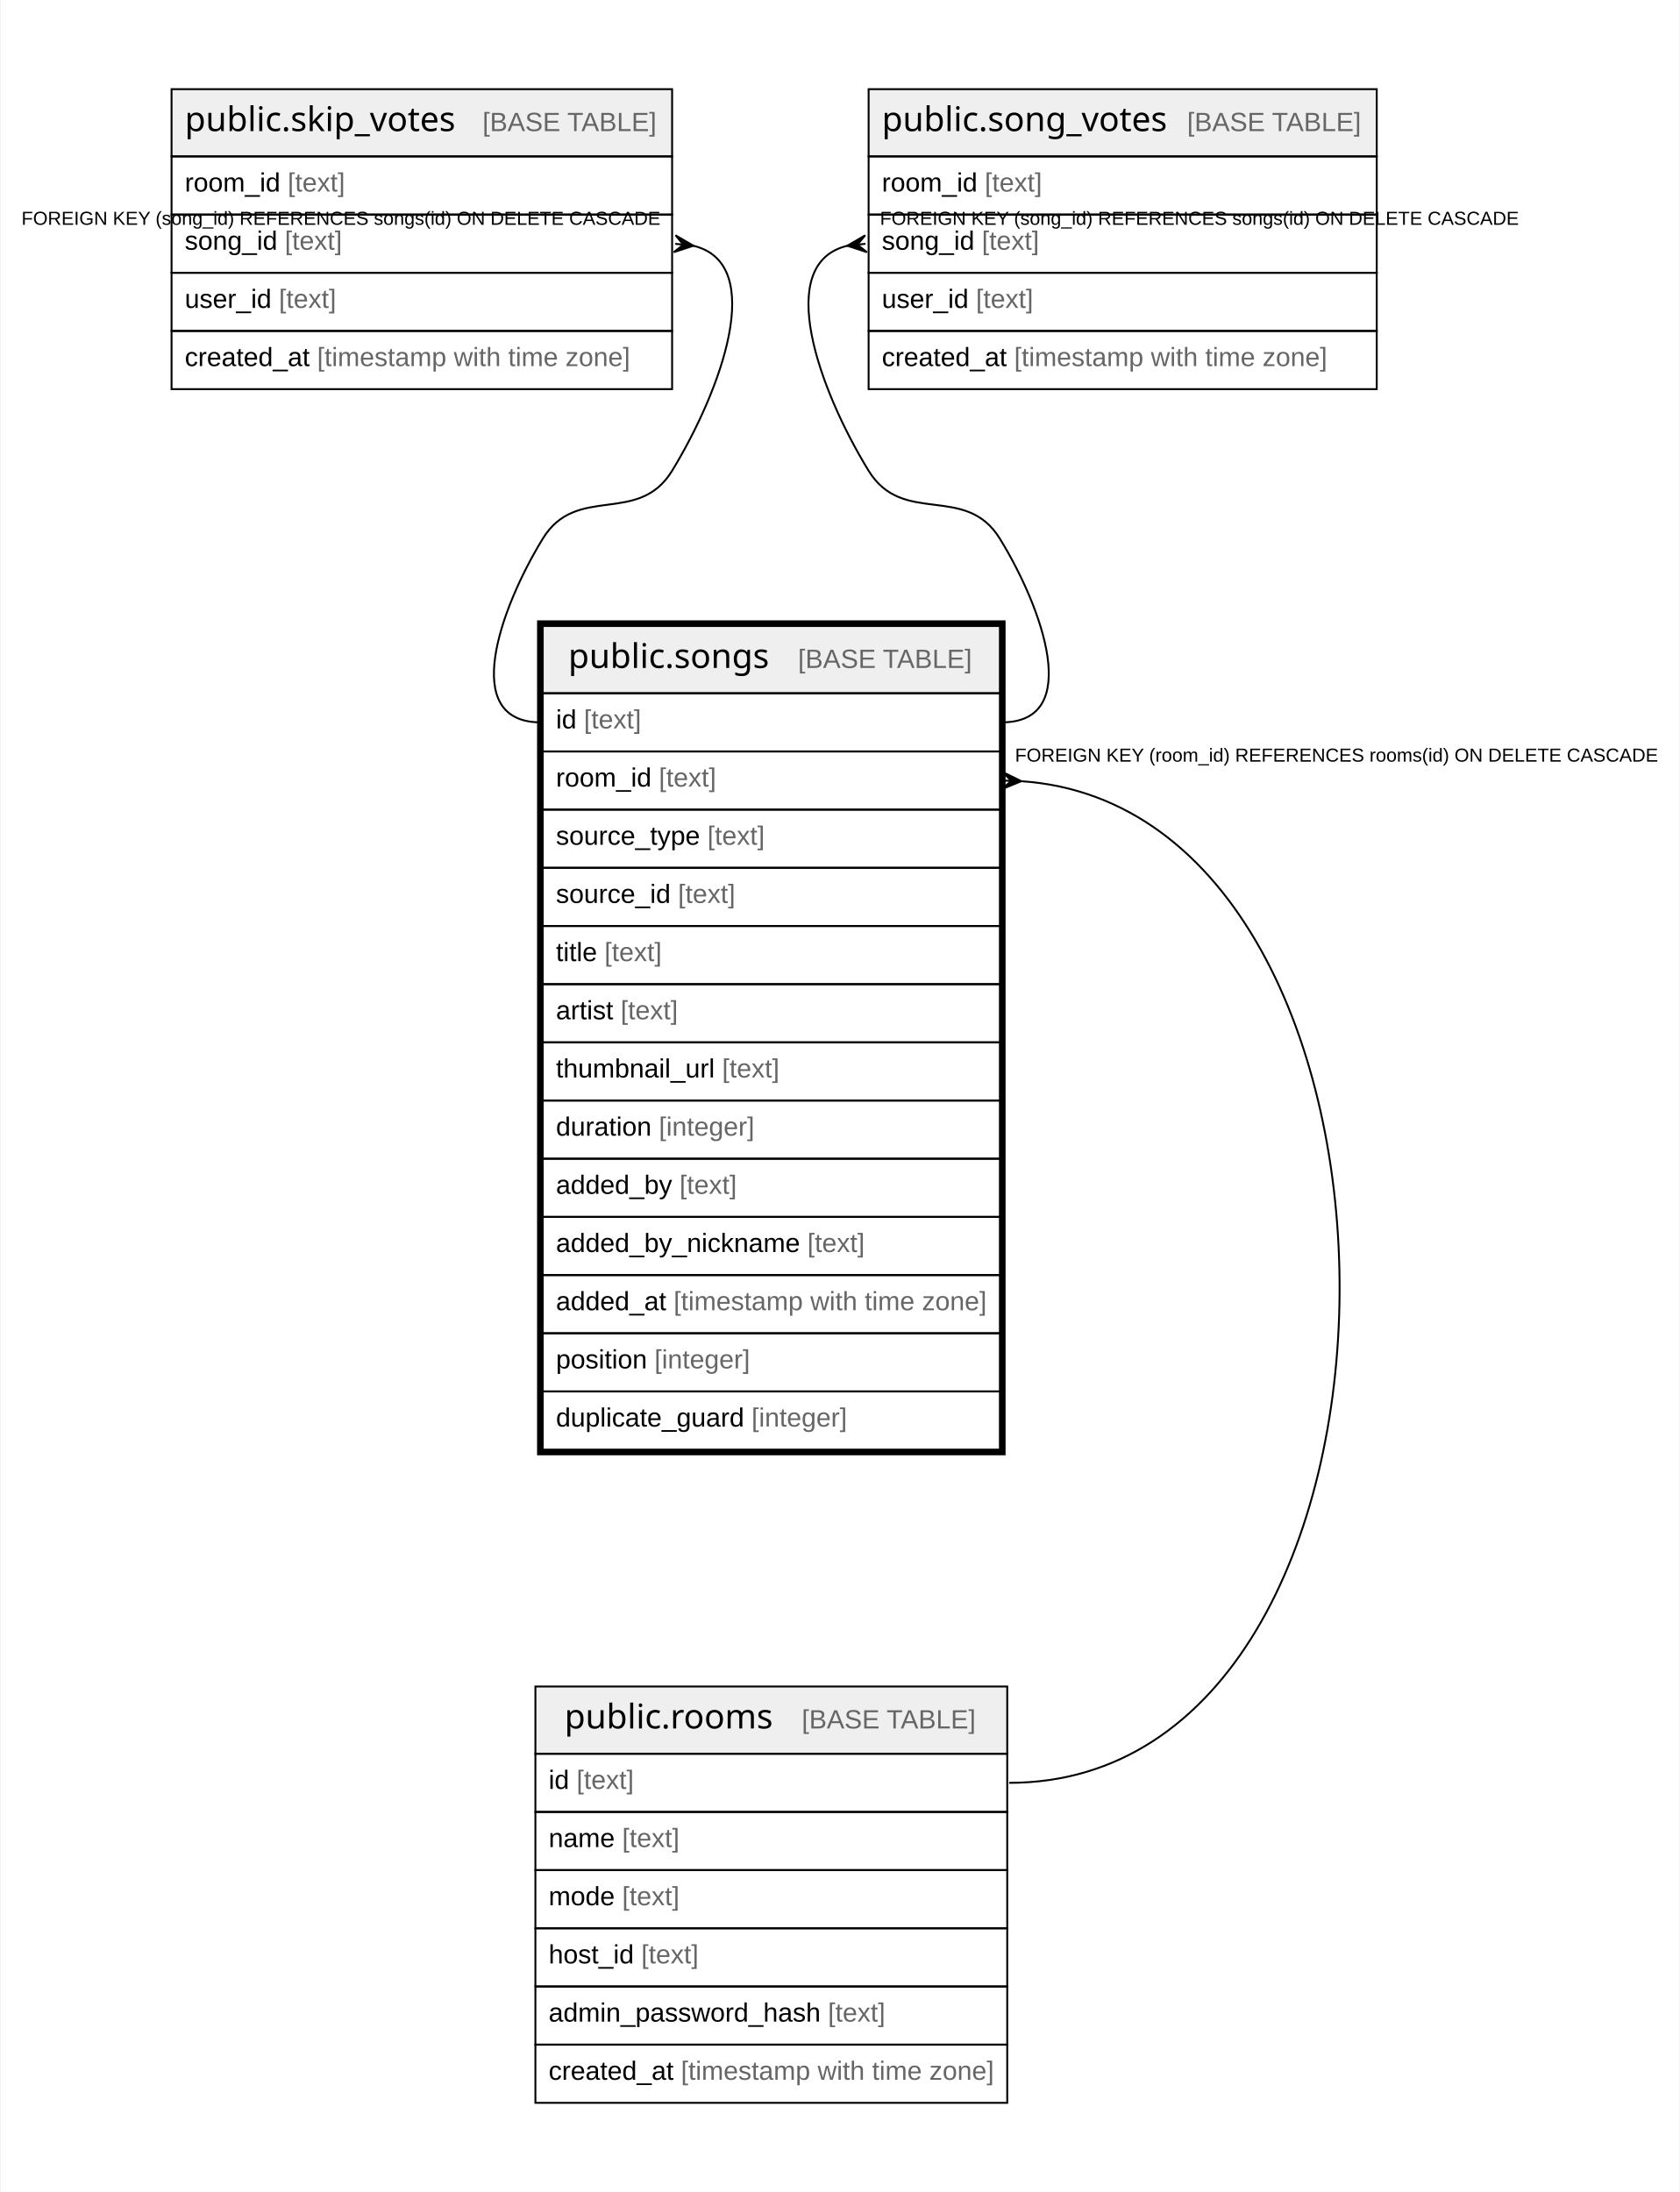
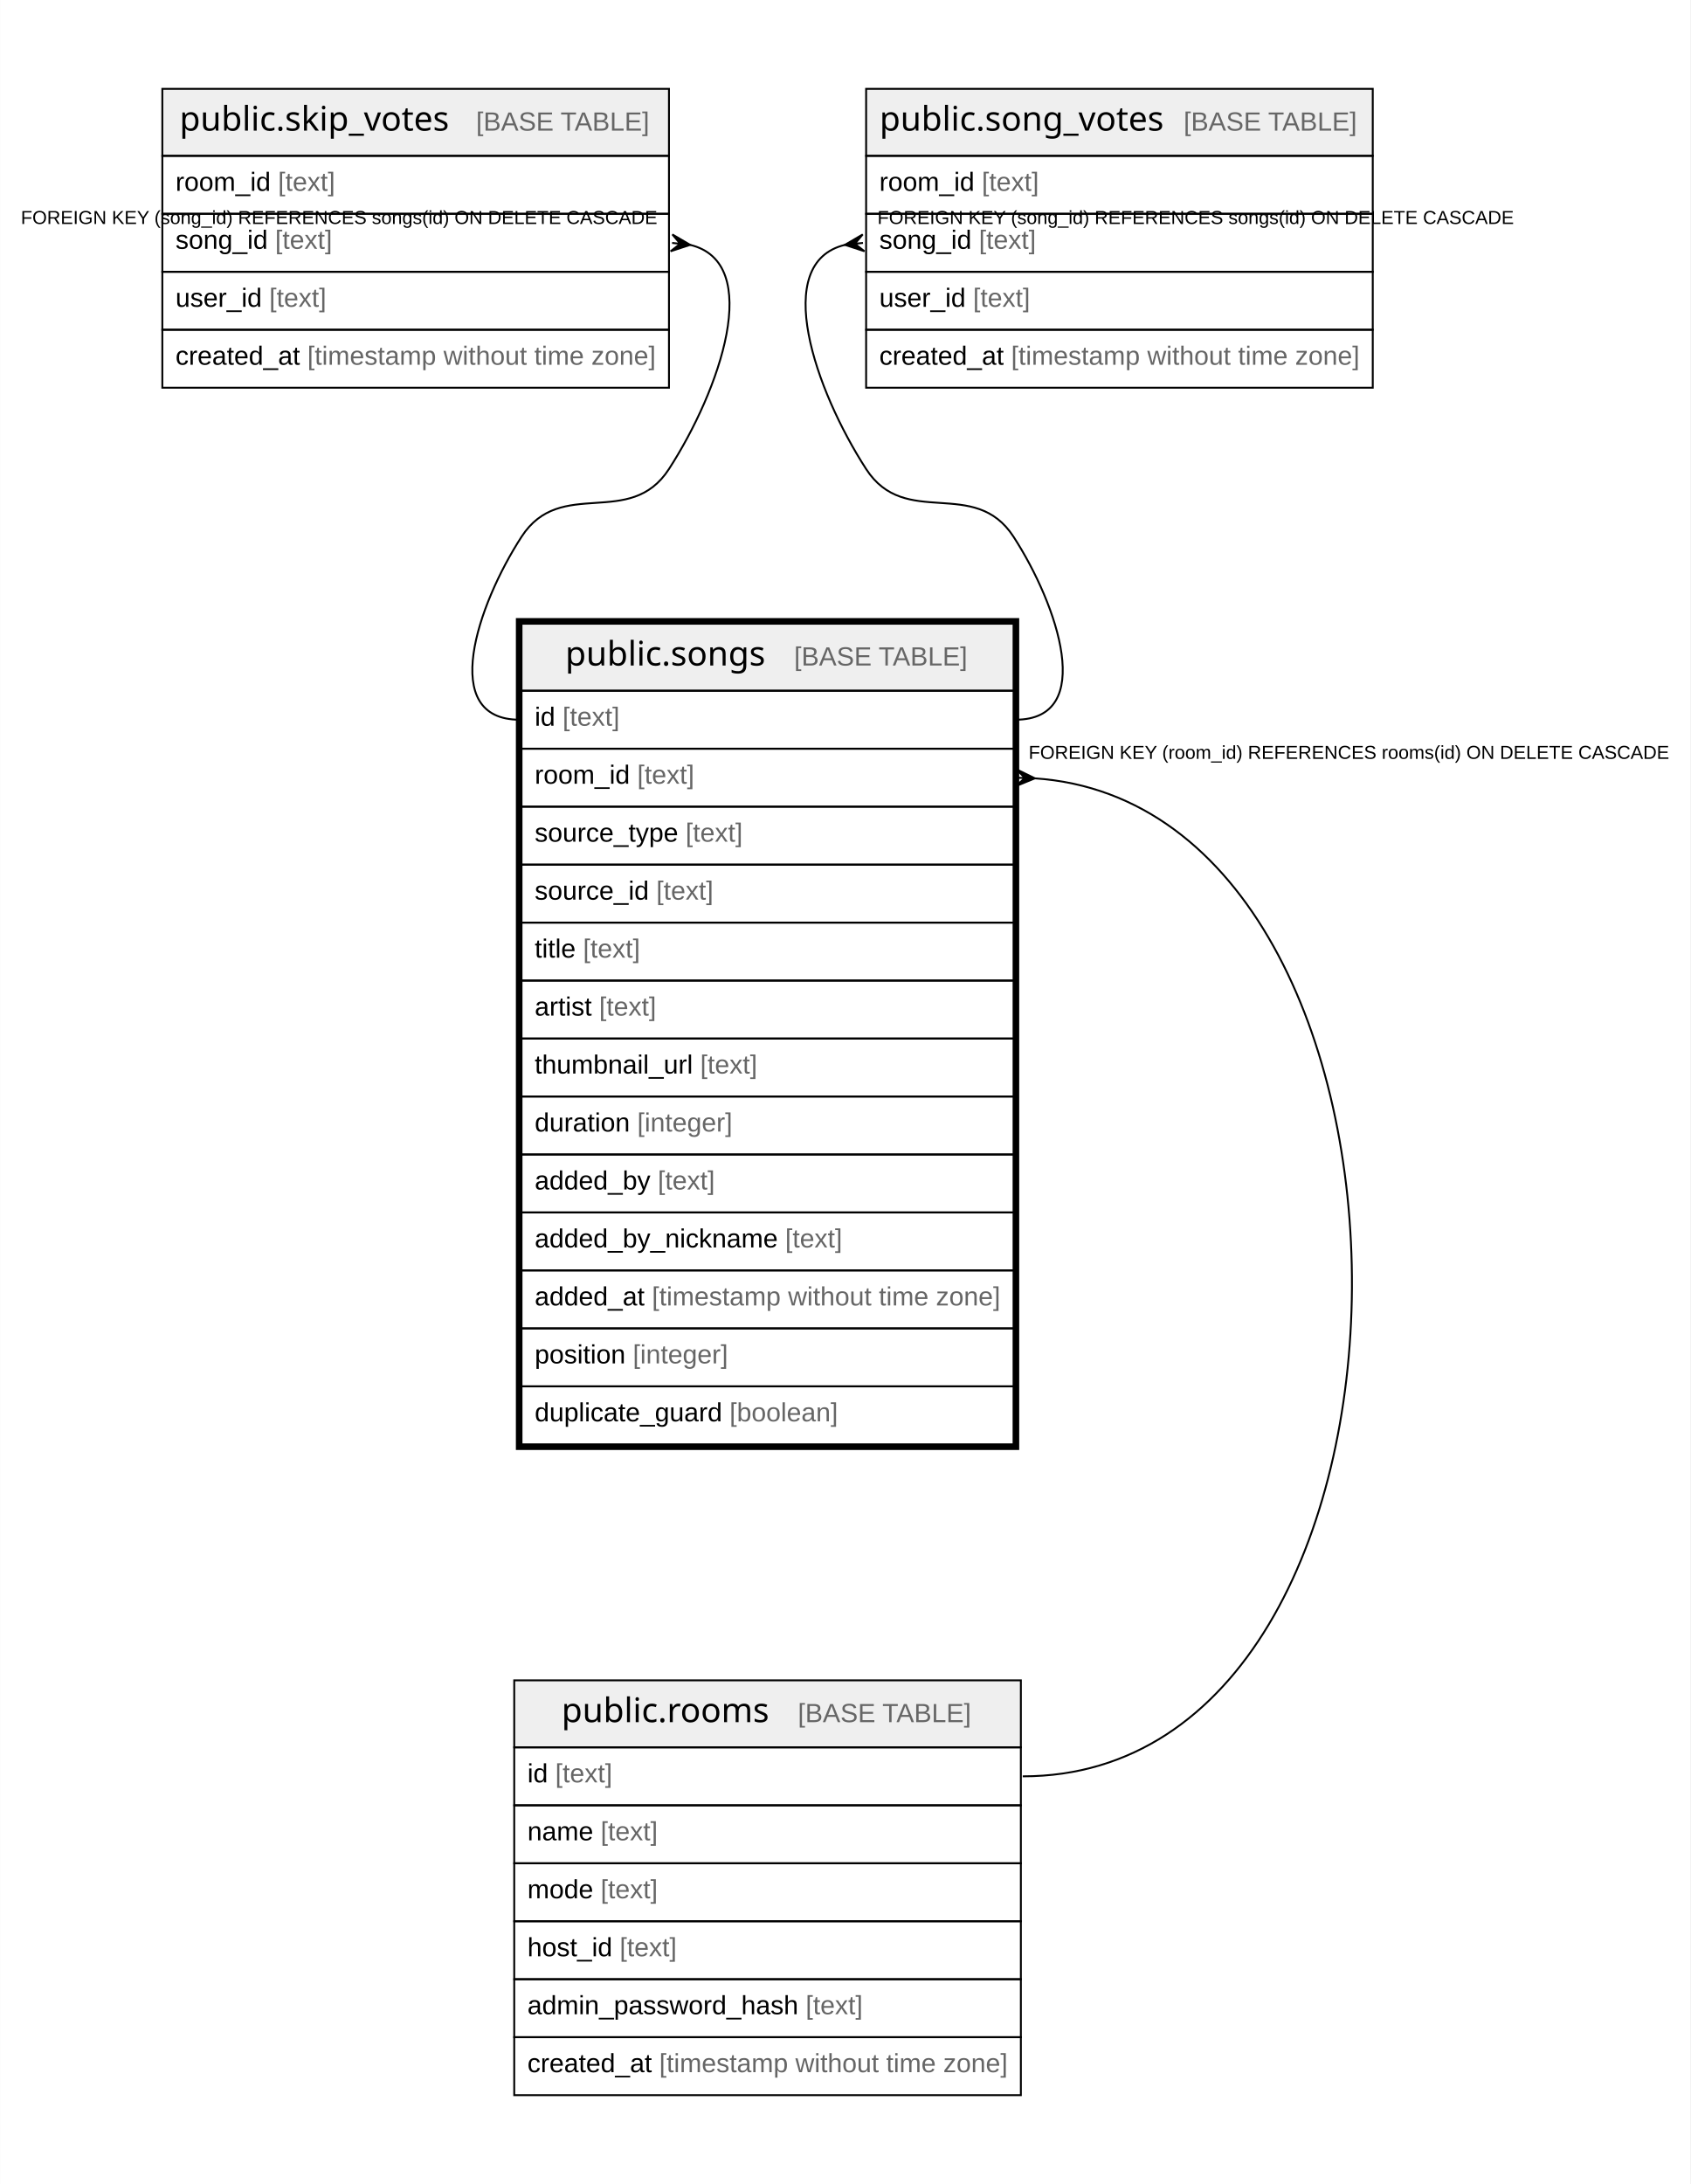
- <svg xmlns="http://www.w3.org/2000/svg" width="889pt" height="1160pt" viewBox="0.00 0.00 888.56 1160.40">
+ <svg xmlns="http://www.w3.org/2000/svg" width="898pt" height="1160pt" viewBox="0.00 0.00 898.16 1160.40">
  <g id="graph0" class="graph" transform="scale(1 1) rotate(0) translate(4 1156.4)">
-     <polygon fill="white" stroke="none" points="-4,4 -4,-1156.4 884.56,-1156.4 884.56,4 -4,4" />
+     <polygon fill="white" stroke="none" points="-4,4 -4,-1156.4 894.16,-1156.4 894.16,4 -4,4" />
    <g id="node1" class="node">
-       <polygon fill="#efefef" stroke="none" points="282.93,-789.4 282.93,-825 524.94,-825 524.94,-789.4 282.93,-789.4" />
-       <polygon fill="none" stroke="black" points="282.93,-789.4 282.93,-825 524.94,-825 524.94,-789.4 282.93,-789.4" />
-       <text text-anchor="start" x="296.44" y="-802.8" font-family="Arial Bold" font-size="18.00">public.songs</text>
-       <text text-anchor="start" x="386.94" y="-802.8" font-family="Arial" font-size="14.00">    </text>
-       <text text-anchor="start" x="418.06" y="-802.8" font-family="Arial" font-size="14.00" fill="#666666">[BASE TABLE]</text>
-       <polygon fill="none" stroke="black" points="282.93,-758.6 282.93,-789.4 524.94,-789.4 524.94,-758.6 282.93,-758.6" />
-       <text text-anchor="start" x="289.93" y="-770.8" font-family="Arial" font-size="14.00">id </text>
-       <text text-anchor="start" x="304.72" y="-770.8" font-family="Arial" font-size="14.00" fill="#666666">[text]</text>
-       <polygon fill="none" stroke="black" points="282.93,-727.8 282.93,-758.6 524.94,-758.6 524.94,-727.8 282.93,-727.8" />
-       <text text-anchor="start" x="289.93" y="-740" font-family="Arial" font-size="14.00">room_id </text>
-       <text text-anchor="start" x="344.4" y="-740" font-family="Arial" font-size="14.00" fill="#666666">[text]</text>
-       <polygon fill="none" stroke="black" points="282.93,-697 282.93,-727.8 524.94,-727.8 524.94,-697 282.93,-697" />
-       <text text-anchor="start" x="289.93" y="-709.2" font-family="Arial" font-size="14.00">source_type </text>
-       <text text-anchor="start" x="370.09" y="-709.2" font-family="Arial" font-size="14.00" fill="#666666">[text]</text>
-       <polygon fill="none" stroke="black" points="282.93,-666.2 282.93,-697 524.94,-697 524.94,-666.2 282.93,-666.2" />
-       <text text-anchor="start" x="289.93" y="-678.4" font-family="Arial" font-size="14.00">source_id </text>
-       <text text-anchor="start" x="354.52" y="-678.4" font-family="Arial" font-size="14.00" fill="#666666">[text]</text>
-       <polygon fill="none" stroke="black" points="282.93,-635.4 282.93,-666.2 524.94,-666.2 524.94,-635.4 282.93,-635.4" />
-       <text text-anchor="start" x="289.93" y="-647.6" font-family="Arial" font-size="14.00">title </text>
-       <text text-anchor="start" x="315.6" y="-647.6" font-family="Arial" font-size="14.00" fill="#666666">[text]</text>
-       <polygon fill="none" stroke="black" points="282.93,-604.6 282.93,-635.4 524.94,-635.4 524.94,-604.6 282.93,-604.6" />
-       <text text-anchor="start" x="289.93" y="-616.8" font-family="Arial" font-size="14.00">artist </text>
-       <text text-anchor="start" x="324.16" y="-616.8" font-family="Arial" font-size="14.00" fill="#666666">[text]</text>
-       <polygon fill="none" stroke="black" points="282.93,-573.8 282.93,-604.6 524.94,-604.6 524.94,-573.8 282.93,-573.8" />
-       <text text-anchor="start" x="289.93" y="-586" font-family="Arial" font-size="14.00">thumbnail_url </text>
-       <text text-anchor="start" x="377.87" y="-586" font-family="Arial" font-size="14.00" fill="#666666">[text]</text>
-       <polygon fill="none" stroke="black" points="282.93,-543 282.93,-573.8 524.94,-573.8 524.94,-543 282.93,-543" />
-       <text text-anchor="start" x="289.93" y="-555.2" font-family="Arial" font-size="14.00">duration </text>
-       <text text-anchor="start" x="344.41" y="-555.2" font-family="Arial" font-size="14.00" fill="#666666">[integer]</text>
-       <polygon fill="none" stroke="black" points="282.93,-512.2 282.93,-543 524.94,-543 524.94,-512.2 282.93,-512.2" />
-       <text text-anchor="start" x="289.93" y="-524.4" font-family="Arial" font-size="14.00">added_by </text>
-       <text text-anchor="start" x="355.32" y="-524.4" font-family="Arial" font-size="14.00" fill="#666666">[text]</text>
-       <polygon fill="none" stroke="black" points="282.93,-481.4 282.93,-512.2 524.94,-512.2 524.94,-481.4 282.93,-481.4" />
-       <text text-anchor="start" x="289.93" y="-493.6" font-family="Arial" font-size="14.00">added_by_nickname </text>
-       <text text-anchor="start" x="423.02" y="-493.6" font-family="Arial" font-size="14.00" fill="#666666">[text]</text>
-       <polygon fill="none" stroke="black" points="282.93,-450.6 282.93,-481.4 524.94,-481.4 524.94,-450.6 282.93,-450.6" />
-       <text text-anchor="start" x="289.93" y="-462.8" font-family="Arial" font-size="14.00">added_at </text>
-       <text text-anchor="start" x="352.21" y="-462.8" font-family="Arial" font-size="14.00" fill="#666666">[timestamp with time zone]</text>
-       <polygon fill="none" stroke="black" points="282.93,-419.8 282.93,-450.6 524.94,-450.6 524.94,-419.8 282.93,-419.8" />
-       <text text-anchor="start" x="289.93" y="-432" font-family="Arial" font-size="14.00">position </text>
-       <text text-anchor="start" x="342.07" y="-432" font-family="Arial" font-size="14.00" fill="#666666">[integer]</text>
-       <polygon fill="none" stroke="black" points="282.93,-389 282.93,-419.8 524.94,-419.8 524.94,-389 282.93,-389" />
-       <text text-anchor="start" x="289.93" y="-401.2" font-family="Arial" font-size="14.00">duplicate_guard </text>
-       <text text-anchor="start" x="393.45" y="-401.2" font-family="Arial" font-size="14.00" fill="#666666">[integer]</text>
-       <polygon fill="none" stroke="black" stroke-width="3" points="281.43,-387.5 281.43,-826.5 526.44,-826.5 526.44,-387.5 281.43,-387.5" />
+       <polygon fill="#efefef" stroke="none" points="273.07,-789.4 273.07,-825 534.54,-825 534.54,-789.4 273.07,-789.4" />
+       <polygon fill="none" stroke="black" points="273.07,-789.4 273.07,-825 534.54,-825 534.54,-789.4 273.07,-789.4" />
+       <text text-anchor="start" x="296.31" y="-802.8" font-family="Arial Bold" font-size="18.00">public.songs</text>
+       <text text-anchor="start" x="386.81" y="-802.8" font-family="Arial" font-size="14.00">    </text>
+       <text text-anchor="start" x="417.93" y="-802.8" font-family="Arial" font-size="14.00" fill="#666666">[BASE TABLE]</text>
+       <polygon fill="none" stroke="black" points="273.07,-758.6 273.07,-789.4 534.54,-789.4 534.54,-758.6 273.07,-758.6" />
+       <text text-anchor="start" x="280.07" y="-770.8" font-family="Arial" font-size="14.00">id </text>
+       <text text-anchor="start" x="294.86" y="-770.8" font-family="Arial" font-size="14.00" fill="#666666">[text]</text>
+       <polygon fill="none" stroke="black" points="273.07,-727.8 273.07,-758.6 534.54,-758.6 534.54,-727.8 273.07,-727.8" />
+       <text text-anchor="start" x="280.07" y="-740" font-family="Arial" font-size="14.00">room_id </text>
+       <text text-anchor="start" x="334.54" y="-740" font-family="Arial" font-size="14.00" fill="#666666">[text]</text>
+       <polygon fill="none" stroke="black" points="273.07,-697 273.07,-727.8 534.54,-727.8 534.54,-697 273.07,-697" />
+       <text text-anchor="start" x="280.07" y="-709.2" font-family="Arial" font-size="14.00">source_type </text>
+       <text text-anchor="start" x="360.23" y="-709.2" font-family="Arial" font-size="14.00" fill="#666666">[text]</text>
+       <polygon fill="none" stroke="black" points="273.07,-666.2 273.07,-697 534.54,-697 534.54,-666.2 273.07,-666.2" />
+       <text text-anchor="start" x="280.07" y="-678.4" font-family="Arial" font-size="14.00">source_id </text>
+       <text text-anchor="start" x="344.67" y="-678.4" font-family="Arial" font-size="14.00" fill="#666666">[text]</text>
+       <polygon fill="none" stroke="black" points="273.07,-635.4 273.07,-666.2 534.54,-666.2 534.54,-635.4 273.07,-635.4" />
+       <text text-anchor="start" x="280.07" y="-647.6" font-family="Arial" font-size="14.00">title </text>
+       <text text-anchor="start" x="305.75" y="-647.6" font-family="Arial" font-size="14.00" fill="#666666">[text]</text>
+       <polygon fill="none" stroke="black" points="273.07,-604.6 273.07,-635.4 534.54,-635.4 534.54,-604.6 273.07,-604.6" />
+       <text text-anchor="start" x="280.07" y="-616.8" font-family="Arial" font-size="14.00">artist </text>
+       <text text-anchor="start" x="314.3" y="-616.8" font-family="Arial" font-size="14.00" fill="#666666">[text]</text>
+       <polygon fill="none" stroke="black" points="273.07,-573.8 273.07,-604.6 534.54,-604.6 534.54,-573.8 273.07,-573.8" />
+       <text text-anchor="start" x="280.07" y="-586" font-family="Arial" font-size="14.00">thumbnail_url </text>
+       <text text-anchor="start" x="368.01" y="-586" font-family="Arial" font-size="14.00" fill="#666666">[text]</text>
+       <polygon fill="none" stroke="black" points="273.07,-543 273.07,-573.8 534.54,-573.8 534.54,-543 273.07,-543" />
+       <text text-anchor="start" x="280.07" y="-555.2" font-family="Arial" font-size="14.00">duration </text>
+       <text text-anchor="start" x="334.55" y="-555.2" font-family="Arial" font-size="14.00" fill="#666666">[integer]</text>
+       <polygon fill="none" stroke="black" points="273.07,-512.2 273.07,-543 534.54,-543 534.54,-512.2 273.07,-512.2" />
+       <text text-anchor="start" x="280.07" y="-524.4" font-family="Arial" font-size="14.00">added_by </text>
+       <text text-anchor="start" x="345.46" y="-524.4" font-family="Arial" font-size="14.00" fill="#666666">[text]</text>
+       <polygon fill="none" stroke="black" points="273.07,-481.4 273.07,-512.2 534.54,-512.2 534.54,-481.4 273.07,-481.4" />
+       <text text-anchor="start" x="280.07" y="-493.6" font-family="Arial" font-size="14.00">added_by_nickname </text>
+       <text text-anchor="start" x="413.17" y="-493.6" font-family="Arial" font-size="14.00" fill="#666666">[text]</text>
+       <polygon fill="none" stroke="black" points="273.07,-450.6 273.07,-481.4 534.54,-481.4 534.54,-450.6 273.07,-450.6" />
+       <text text-anchor="start" x="280.07" y="-462.8" font-family="Arial" font-size="14.00">added_at </text>
+       <text text-anchor="start" x="342.35" y="-462.8" font-family="Arial" font-size="14.00" fill="#666666">[timestamp without time zone]</text>
+       <polygon fill="none" stroke="black" points="273.07,-419.8 273.07,-450.6 534.54,-450.6 534.54,-419.8 273.07,-419.8" />
+       <text text-anchor="start" x="280.07" y="-432" font-family="Arial" font-size="14.00">position </text>
+       <text text-anchor="start" x="332.22" y="-432" font-family="Arial" font-size="14.00" fill="#666666">[integer]</text>
+       <polygon fill="none" stroke="black" points="273.07,-389 273.07,-419.8 534.54,-419.8 534.54,-389 273.07,-389" />
+       <text text-anchor="start" x="280.07" y="-401.2" font-family="Arial" font-size="14.00">duplicate_guard </text>
+       <text text-anchor="start" x="383.6" y="-401.2" font-family="Arial" font-size="14.00" fill="#666666">[boolean]</text>
+       <polygon fill="none" stroke="black" stroke-width="3" points="271.57,-387.5 271.57,-826.5 536.04,-826.5 536.04,-387.5 271.57,-387.5" />
    </g>
    <g id="node4" class="node">
-       <polygon fill="#efefef" stroke="none" points="279.05,-228 279.05,-263.6 528.82,-263.6 528.82,-228 279.05,-228" />
-       <polygon fill="none" stroke="black" points="279.05,-228 279.05,-263.6 528.82,-263.6 528.82,-228 279.05,-228" />
-       <text text-anchor="start" x="294.44" y="-241.4" font-family="Arial Bold" font-size="18.00">public.rooms</text>
-       <text text-anchor="start" x="388.93" y="-241.4" font-family="Arial" font-size="14.00">    </text>
-       <text text-anchor="start" x="420.05" y="-241.4" font-family="Arial" font-size="14.00" fill="#666666">[BASE TABLE]</text>
-       <polygon fill="none" stroke="black" points="279.05,-197.2 279.05,-228 528.82,-228 528.82,-197.2 279.05,-197.2" />
-       <text text-anchor="start" x="286.05" y="-209.4" font-family="Arial" font-size="14.00">id </text>
-       <text text-anchor="start" x="300.83" y="-209.4" font-family="Arial" font-size="14.00" fill="#666666">[text]</text>
-       <polygon fill="none" stroke="black" points="279.05,-166.4 279.05,-197.2 528.82,-197.2 528.82,-166.4 279.05,-166.4" />
-       <text text-anchor="start" x="286.05" y="-178.6" font-family="Arial" font-size="14.00">name </text>
-       <text text-anchor="start" x="324.96" y="-178.6" font-family="Arial" font-size="14.00" fill="#666666">[text]</text>
-       <polygon fill="none" stroke="black" points="279.05,-135.6 279.05,-166.4 528.82,-166.4 528.82,-135.6 279.05,-135.6" />
-       <text text-anchor="start" x="286.05" y="-147.8" font-family="Arial" font-size="14.00">mode </text>
-       <text text-anchor="start" x="324.96" y="-147.8" font-family="Arial" font-size="14.00" fill="#666666">[text]</text>
-       <polygon fill="none" stroke="black" points="279.05,-104.8 279.05,-135.6 528.82,-135.6 528.82,-104.8 279.05,-104.8" />
-       <text text-anchor="start" x="286.05" y="-117" font-family="Arial" font-size="14.00">host_id </text>
-       <text text-anchor="start" x="335.08" y="-117" font-family="Arial" font-size="14.00" fill="#666666">[text]</text>
-       <polygon fill="none" stroke="black" points="279.05,-74 279.05,-104.8 528.82,-104.8 528.82,-74 279.05,-74" />
-       <text text-anchor="start" x="286.05" y="-86.2" font-family="Arial" font-size="14.00">admin_password_hash </text>
-       <text text-anchor="start" x="433.91" y="-86.2" font-family="Arial" font-size="14.00" fill="#666666">[text]</text>
-       <polygon fill="none" stroke="black" points="279.05,-43.2 279.05,-74 528.82,-74 528.82,-43.2 279.05,-43.2" />
-       <text text-anchor="start" x="286.05" y="-55.4" font-family="Arial" font-size="14.00">created_at </text>
-       <text text-anchor="start" x="356.09" y="-55.4" font-family="Arial" font-size="14.00" fill="#666666">[timestamp with time zone]</text>
+       <polygon fill="#efefef" stroke="none" points="269.19,-228 269.19,-263.6 538.42,-263.6 538.42,-228 269.19,-228" />
+       <polygon fill="none" stroke="black" points="269.19,-228 269.19,-263.6 538.42,-263.6 538.42,-228 269.19,-228" />
+       <text text-anchor="start" x="294.32" y="-241.4" font-family="Arial Bold" font-size="18.00">public.rooms</text>
+       <text text-anchor="start" x="388.81" y="-241.4" font-family="Arial" font-size="14.00">    </text>
+       <text text-anchor="start" x="419.92" y="-241.4" font-family="Arial" font-size="14.00" fill="#666666">[BASE TABLE]</text>
+       <polygon fill="none" stroke="black" points="269.19,-197.2 269.19,-228 538.42,-228 538.42,-197.2 269.19,-197.2" />
+       <text text-anchor="start" x="276.19" y="-209.4" font-family="Arial" font-size="14.00">id </text>
+       <text text-anchor="start" x="290.98" y="-209.4" font-family="Arial" font-size="14.00" fill="#666666">[text]</text>
+       <polygon fill="none" stroke="black" points="269.19,-166.4 269.19,-197.2 538.42,-197.2 538.42,-166.4 269.19,-166.4" />
+       <text text-anchor="start" x="276.19" y="-178.6" font-family="Arial" font-size="14.00">name </text>
+       <text text-anchor="start" x="315.1" y="-178.6" font-family="Arial" font-size="14.00" fill="#666666">[text]</text>
+       <polygon fill="none" stroke="black" points="269.19,-135.6 269.19,-166.4 538.42,-166.4 538.42,-135.6 269.19,-135.6" />
+       <text text-anchor="start" x="276.19" y="-147.8" font-family="Arial" font-size="14.00">mode </text>
+       <text text-anchor="start" x="315.1" y="-147.8" font-family="Arial" font-size="14.00" fill="#666666">[text]</text>
+       <polygon fill="none" stroke="black" points="269.19,-104.8 269.19,-135.6 538.42,-135.6 538.42,-104.8 269.19,-104.8" />
+       <text text-anchor="start" x="276.19" y="-117" font-family="Arial" font-size="14.00">host_id </text>
+       <text text-anchor="start" x="325.22" y="-117" font-family="Arial" font-size="14.00" fill="#666666">[text]</text>
+       <polygon fill="none" stroke="black" points="269.19,-74 269.19,-104.8 538.42,-104.8 538.42,-74 269.19,-74" />
+       <text text-anchor="start" x="276.19" y="-86.2" font-family="Arial" font-size="14.00">admin_password_hash </text>
+       <text text-anchor="start" x="424.06" y="-86.2" font-family="Arial" font-size="14.00" fill="#666666">[text]</text>
+       <polygon fill="none" stroke="black" points="269.19,-43.2 269.19,-74 538.42,-74 538.42,-43.2 269.19,-43.2" />
+       <text text-anchor="start" x="276.19" y="-55.4" font-family="Arial" font-size="14.00">created_at </text>
+       <text text-anchor="start" x="346.24" y="-55.4" font-family="Arial" font-size="14.00" fill="#666666">[timestamp without time zone]</text>
    </g>
    <g id="edge3" class="edge">
-       <path fill="none" stroke="black" d="M536.15,-742.86C761.83,-727.77 762.19,-212.6 529.82,-212.6" />
-       <polygon fill="black" stroke="black" points="536.26,-742.86 526.12,-738.69 530.93,-743.03 526.6,-743.18 526.6,-743.18 526.6,-743.18 530.93,-743.03 526.42,-747.69 536.26,-742.86" />
-       <text text-anchor="start" x="532.94" y="-753.2" font-family="Arial" font-size="10.00">FOREIGN KEY (room_id) REFERENCES rooms(id) ON DELETE CASCADE</text>
+       <path fill="none" stroke="black" d="M545.75,-742.86C771.43,-727.77 771.8,-212.6 539.42,-212.6" />
+       <polygon fill="black" stroke="black" points="545.87,-742.86 535.73,-738.69 540.54,-743.03 536.21,-743.18 536.21,-743.18 536.21,-743.18 540.54,-743.03 536.02,-747.69 545.87,-742.86" />
+       <text text-anchor="start" x="542.54" y="-753.2" font-family="Arial" font-size="10.00">FOREIGN KEY (room_id) REFERENCES rooms(id) ON DELETE CASCADE</text>
    </g>
    <g id="node2" class="node">
-       <polygon fill="#efefef" stroke="none" points="86.44,-1073.6 86.44,-1109.2 351.42,-1109.2 351.42,-1073.6 86.44,-1073.6" />
-       <polygon fill="none" stroke="black" points="86.44,-1073.6 86.44,-1109.2 351.42,-1109.2 351.42,-1073.6 86.44,-1073.6" />
-       <text text-anchor="start" x="93.44" y="-1087" font-family="Arial Bold" font-size="18.00">public.skip_votes</text>
-       <text text-anchor="start" x="219.93" y="-1087" font-family="Arial" font-size="14.00">    </text>
-       <text text-anchor="start" x="251.05" y="-1087" font-family="Arial" font-size="14.00" fill="#666666">[BASE TABLE]</text>
-       <polygon fill="none" stroke="black" points="86.44,-1042.8 86.44,-1073.6 351.42,-1073.6 351.42,-1042.8 86.44,-1042.8" />
-       <text text-anchor="start" x="93.44" y="-1055" font-family="Arial" font-size="14.00">room_id </text>
-       <text text-anchor="start" x="147.91" y="-1055" font-family="Arial" font-size="14.00" fill="#666666">[text]</text>
-       <polygon fill="none" stroke="black" points="86.44,-1012 86.44,-1042.8 351.42,-1042.8 351.42,-1012 86.44,-1012" />
-       <text text-anchor="start" x="93.44" y="-1024.2" font-family="Arial" font-size="14.00">song_id </text>
-       <text text-anchor="start" x="146.37" y="-1024.2" font-family="Arial" font-size="14.00" fill="#666666">[text]</text>
-       <polygon fill="none" stroke="black" points="86.44,-981.2 86.44,-1012 351.42,-1012 351.42,-981.2 86.44,-981.2" />
-       <text text-anchor="start" x="93.44" y="-993.4" font-family="Arial" font-size="14.00">user_id </text>
-       <text text-anchor="start" x="143.25" y="-993.4" font-family="Arial" font-size="14.00" fill="#666666">[text]</text>
-       <polygon fill="none" stroke="black" points="86.44,-950.4 86.44,-981.2 351.42,-981.2 351.42,-950.4 86.44,-950.4" />
-       <text text-anchor="start" x="93.44" y="-962.6" font-family="Arial" font-size="14.00">created_at </text>
-       <text text-anchor="start" x="163.49" y="-962.6" font-family="Arial" font-size="14.00" fill="#666666">[timestamp with time zone]</text>
+       <polygon fill="#efefef" stroke="none" points="82.19,-1073.6 82.19,-1109.2 351.42,-1109.2 351.42,-1073.6 82.19,-1073.6" />
+       <polygon fill="none" stroke="black" points="82.19,-1073.6 82.19,-1109.2 351.42,-1109.2 351.42,-1073.6 82.19,-1073.6" />
+       <text text-anchor="start" x="91.32" y="-1087" font-family="Arial Bold" font-size="18.00">public.skip_votes</text>
+       <text text-anchor="start" x="217.81" y="-1087" font-family="Arial" font-size="14.00">    </text>
+       <text text-anchor="start" x="248.92" y="-1087" font-family="Arial" font-size="14.00" fill="#666666">[BASE TABLE]</text>
+       <polygon fill="none" stroke="black" points="82.19,-1042.8 82.19,-1073.6 351.42,-1073.6 351.42,-1042.8 82.19,-1042.8" />
+       <text text-anchor="start" x="89.19" y="-1055" font-family="Arial" font-size="14.00">room_id </text>
+       <text text-anchor="start" x="143.66" y="-1055" font-family="Arial" font-size="14.00" fill="#666666">[text]</text>
+       <polygon fill="none" stroke="black" points="82.19,-1012 82.19,-1042.8 351.42,-1042.8 351.42,-1012 82.19,-1012" />
+       <text text-anchor="start" x="89.19" y="-1024.2" font-family="Arial" font-size="14.00">song_id </text>
+       <text text-anchor="start" x="142.12" y="-1024.2" font-family="Arial" font-size="14.00" fill="#666666">[text]</text>
+       <polygon fill="none" stroke="black" points="82.19,-981.2 82.19,-1012 351.42,-1012 351.42,-981.2 82.19,-981.2" />
+       <text text-anchor="start" x="89.19" y="-993.4" font-family="Arial" font-size="14.00">user_id </text>
+       <text text-anchor="start" x="139" y="-993.4" font-family="Arial" font-size="14.00" fill="#666666">[text]</text>
+       <polygon fill="none" stroke="black" points="82.19,-950.4 82.19,-981.2 351.42,-981.2 351.42,-950.4 82.19,-950.4" />
+       <text text-anchor="start" x="89.19" y="-962.6" font-family="Arial" font-size="14.00">created_at </text>
+       <text text-anchor="start" x="159.24" y="-962.6" font-family="Arial" font-size="14.00" fill="#666666">[timestamp without time zone]</text>
    </g>
    <g id="edge1" class="edge">
-       <path fill="none" stroke="black" d="M362.53,-1026.33C402.1,-1017.05 377.28,-949.61 351.42,-907.2 333.52,-877.84 300.86,-900.54 282.93,-871.2 260.4,-834.34 238.73,-774 281.93,-774" />
-       <polygon fill="black" stroke="black" points="362.7,-1026.31 352.28,-1022.89 357.4,-1026.87 353.09,-1027.33 353.09,-1027.33 353.09,-1027.33 357.4,-1026.87 353.23,-1031.84 362.7,-1026.31" />
+       <path fill="none" stroke="black" d="M362.55,-1026.32C402.26,-1016.96 378.4,-948.9 351.42,-907.2 330.61,-875.02 293.92,-903.36 273.07,-871.2 249.57,-834.95 228.87,-774 272.07,-774" />
+       <polygon fill="black" stroke="black" points="362.7,-1026.3 352.28,-1022.89 357.39,-1026.87 353.09,-1027.33 353.09,-1027.33 353.09,-1027.33 357.39,-1026.87 353.23,-1031.84 362.7,-1026.3" />
      <text text-anchor="start" x="7" y="-1037.4" font-family="Arial" font-size="10.00">FOREIGN KEY (song_id) REFERENCES songs(id) ON DELETE CASCADE</text>
    </g>
    <g id="node3" class="node">
-       <polygon fill="#efefef" stroke="none" points="455.44,-1073.6 455.44,-1109.2 724.42,-1109.2 724.42,-1073.6 455.44,-1073.6" />
-       <polygon fill="none" stroke="black" points="455.44,-1073.6 455.44,-1109.2 724.42,-1109.2 724.42,-1073.6 455.44,-1073.6" />
-       <text text-anchor="start" x="462.44" y="-1087" font-family="Arial Bold" font-size="18.00">public.song_votes</text>
-       <text text-anchor="start" x="592.93" y="-1087" font-family="Arial" font-size="14.00">    </text>
-       <text text-anchor="start" x="624.05" y="-1087" font-family="Arial" font-size="14.00" fill="#666666">[BASE TABLE]</text>
-       <polygon fill="none" stroke="black" points="455.44,-1042.8 455.44,-1073.6 724.42,-1073.6 724.42,-1042.8 455.44,-1042.8" />
-       <text text-anchor="start" x="462.44" y="-1055" font-family="Arial" font-size="14.00">room_id </text>
-       <text text-anchor="start" x="516.91" y="-1055" font-family="Arial" font-size="14.00" fill="#666666">[text]</text>
-       <polygon fill="none" stroke="black" points="455.44,-1012 455.44,-1042.8 724.42,-1042.8 724.42,-1012 455.44,-1012" />
-       <text text-anchor="start" x="462.44" y="-1024.2" font-family="Arial" font-size="14.00">song_id </text>
-       <text text-anchor="start" x="515.37" y="-1024.2" font-family="Arial" font-size="14.00" fill="#666666">[text]</text>
-       <polygon fill="none" stroke="black" points="455.44,-981.2 455.44,-1012 724.42,-1012 724.42,-981.2 455.44,-981.2" />
-       <text text-anchor="start" x="462.44" y="-993.4" font-family="Arial" font-size="14.00">user_id </text>
-       <text text-anchor="start" x="512.25" y="-993.4" font-family="Arial" font-size="14.00" fill="#666666">[text]</text>
-       <polygon fill="none" stroke="black" points="455.44,-950.4 455.44,-981.2 724.42,-981.2 724.42,-950.4 455.44,-950.4" />
-       <text text-anchor="start" x="462.44" y="-962.6" font-family="Arial" font-size="14.00">created_at </text>
-       <text text-anchor="start" x="532.49" y="-962.6" font-family="Arial" font-size="14.00" fill="#666666">[timestamp with time zone]</text>
+       <polygon fill="#efefef" stroke="none" points="456.19,-1073.6 456.19,-1109.2 725.42,-1109.2 725.42,-1073.6 456.19,-1073.6" />
+       <polygon fill="none" stroke="black" points="456.19,-1073.6 456.19,-1109.2 725.42,-1109.2 725.42,-1073.6 456.19,-1073.6" />
+       <text text-anchor="start" x="463.32" y="-1087" font-family="Arial Bold" font-size="18.00">public.song_votes</text>
+       <text text-anchor="start" x="593.81" y="-1087" font-family="Arial" font-size="14.00">    </text>
+       <text text-anchor="start" x="624.92" y="-1087" font-family="Arial" font-size="14.00" fill="#666666">[BASE TABLE]</text>
+       <polygon fill="none" stroke="black" points="456.19,-1042.8 456.19,-1073.6 725.42,-1073.6 725.42,-1042.8 456.19,-1042.8" />
+       <text text-anchor="start" x="463.19" y="-1055" font-family="Arial" font-size="14.00">room_id </text>
+       <text text-anchor="start" x="517.66" y="-1055" font-family="Arial" font-size="14.00" fill="#666666">[text]</text>
+       <polygon fill="none" stroke="black" points="456.19,-1012 456.19,-1042.8 725.42,-1042.8 725.42,-1012 456.19,-1012" />
+       <text text-anchor="start" x="463.19" y="-1024.2" font-family="Arial" font-size="14.00">song_id </text>
+       <text text-anchor="start" x="516.12" y="-1024.2" font-family="Arial" font-size="14.00" fill="#666666">[text]</text>
+       <polygon fill="none" stroke="black" points="456.19,-981.2 456.19,-1012 725.42,-1012 725.42,-981.2 456.19,-981.2" />
+       <text text-anchor="start" x="463.19" y="-993.4" font-family="Arial" font-size="14.00">user_id </text>
+       <text text-anchor="start" x="513" y="-993.4" font-family="Arial" font-size="14.00" fill="#666666">[text]</text>
+       <polygon fill="none" stroke="black" points="456.19,-950.4 456.19,-981.2 725.42,-981.2 725.42,-950.4 456.19,-950.4" />
+       <text text-anchor="start" x="463.19" y="-962.6" font-family="Arial" font-size="14.00">created_at </text>
+       <text text-anchor="start" x="533.24" y="-962.6" font-family="Arial" font-size="14.00" fill="#666666">[timestamp without time zone]</text>
    </g>
    <g id="edge2" class="edge">
-       <path fill="none" stroke="black" d="M444.33,-1026.33C404.75,-1017.04 429.46,-949.53 455.44,-907.2 473.64,-877.56 506.71,-900.83 524.94,-871.2 547.57,-834.4 569.14,-774 525.94,-774" />
-       <polygon fill="black" stroke="black" points="444.16,-1026.31 453.64,-1031.84 449.47,-1026.87 453.78,-1027.33 453.78,-1027.33 453.78,-1027.33 449.47,-1026.87 454.58,-1022.89 444.16,-1026.31" />
-       <text text-anchor="start" x="461.44" y="-1037.4" font-family="Arial" font-size="10.00">FOREIGN KEY (song_id) REFERENCES songs(id) ON DELETE CASCADE</text>
+       <path fill="none" stroke="black" d="M445.06,-1026.32C405.36,-1016.96 429.21,-948.9 456.19,-907.2 477,-875.02 513.69,-903.36 534.54,-871.2 558.04,-834.95 578.74,-774 535.54,-774" />
+       <polygon fill="black" stroke="black" points="444.91,-1026.3 454.38,-1031.84 450.22,-1026.87 454.52,-1027.33 454.52,-1027.33 454.52,-1027.33 450.22,-1026.87 455.33,-1022.89 444.91,-1026.3" />
+       <text text-anchor="start" x="462.19" y="-1037.4" font-family="Arial" font-size="10.00">FOREIGN KEY (song_id) REFERENCES songs(id) ON DELETE CASCADE</text>
    </g>
  </g>
</svg>
